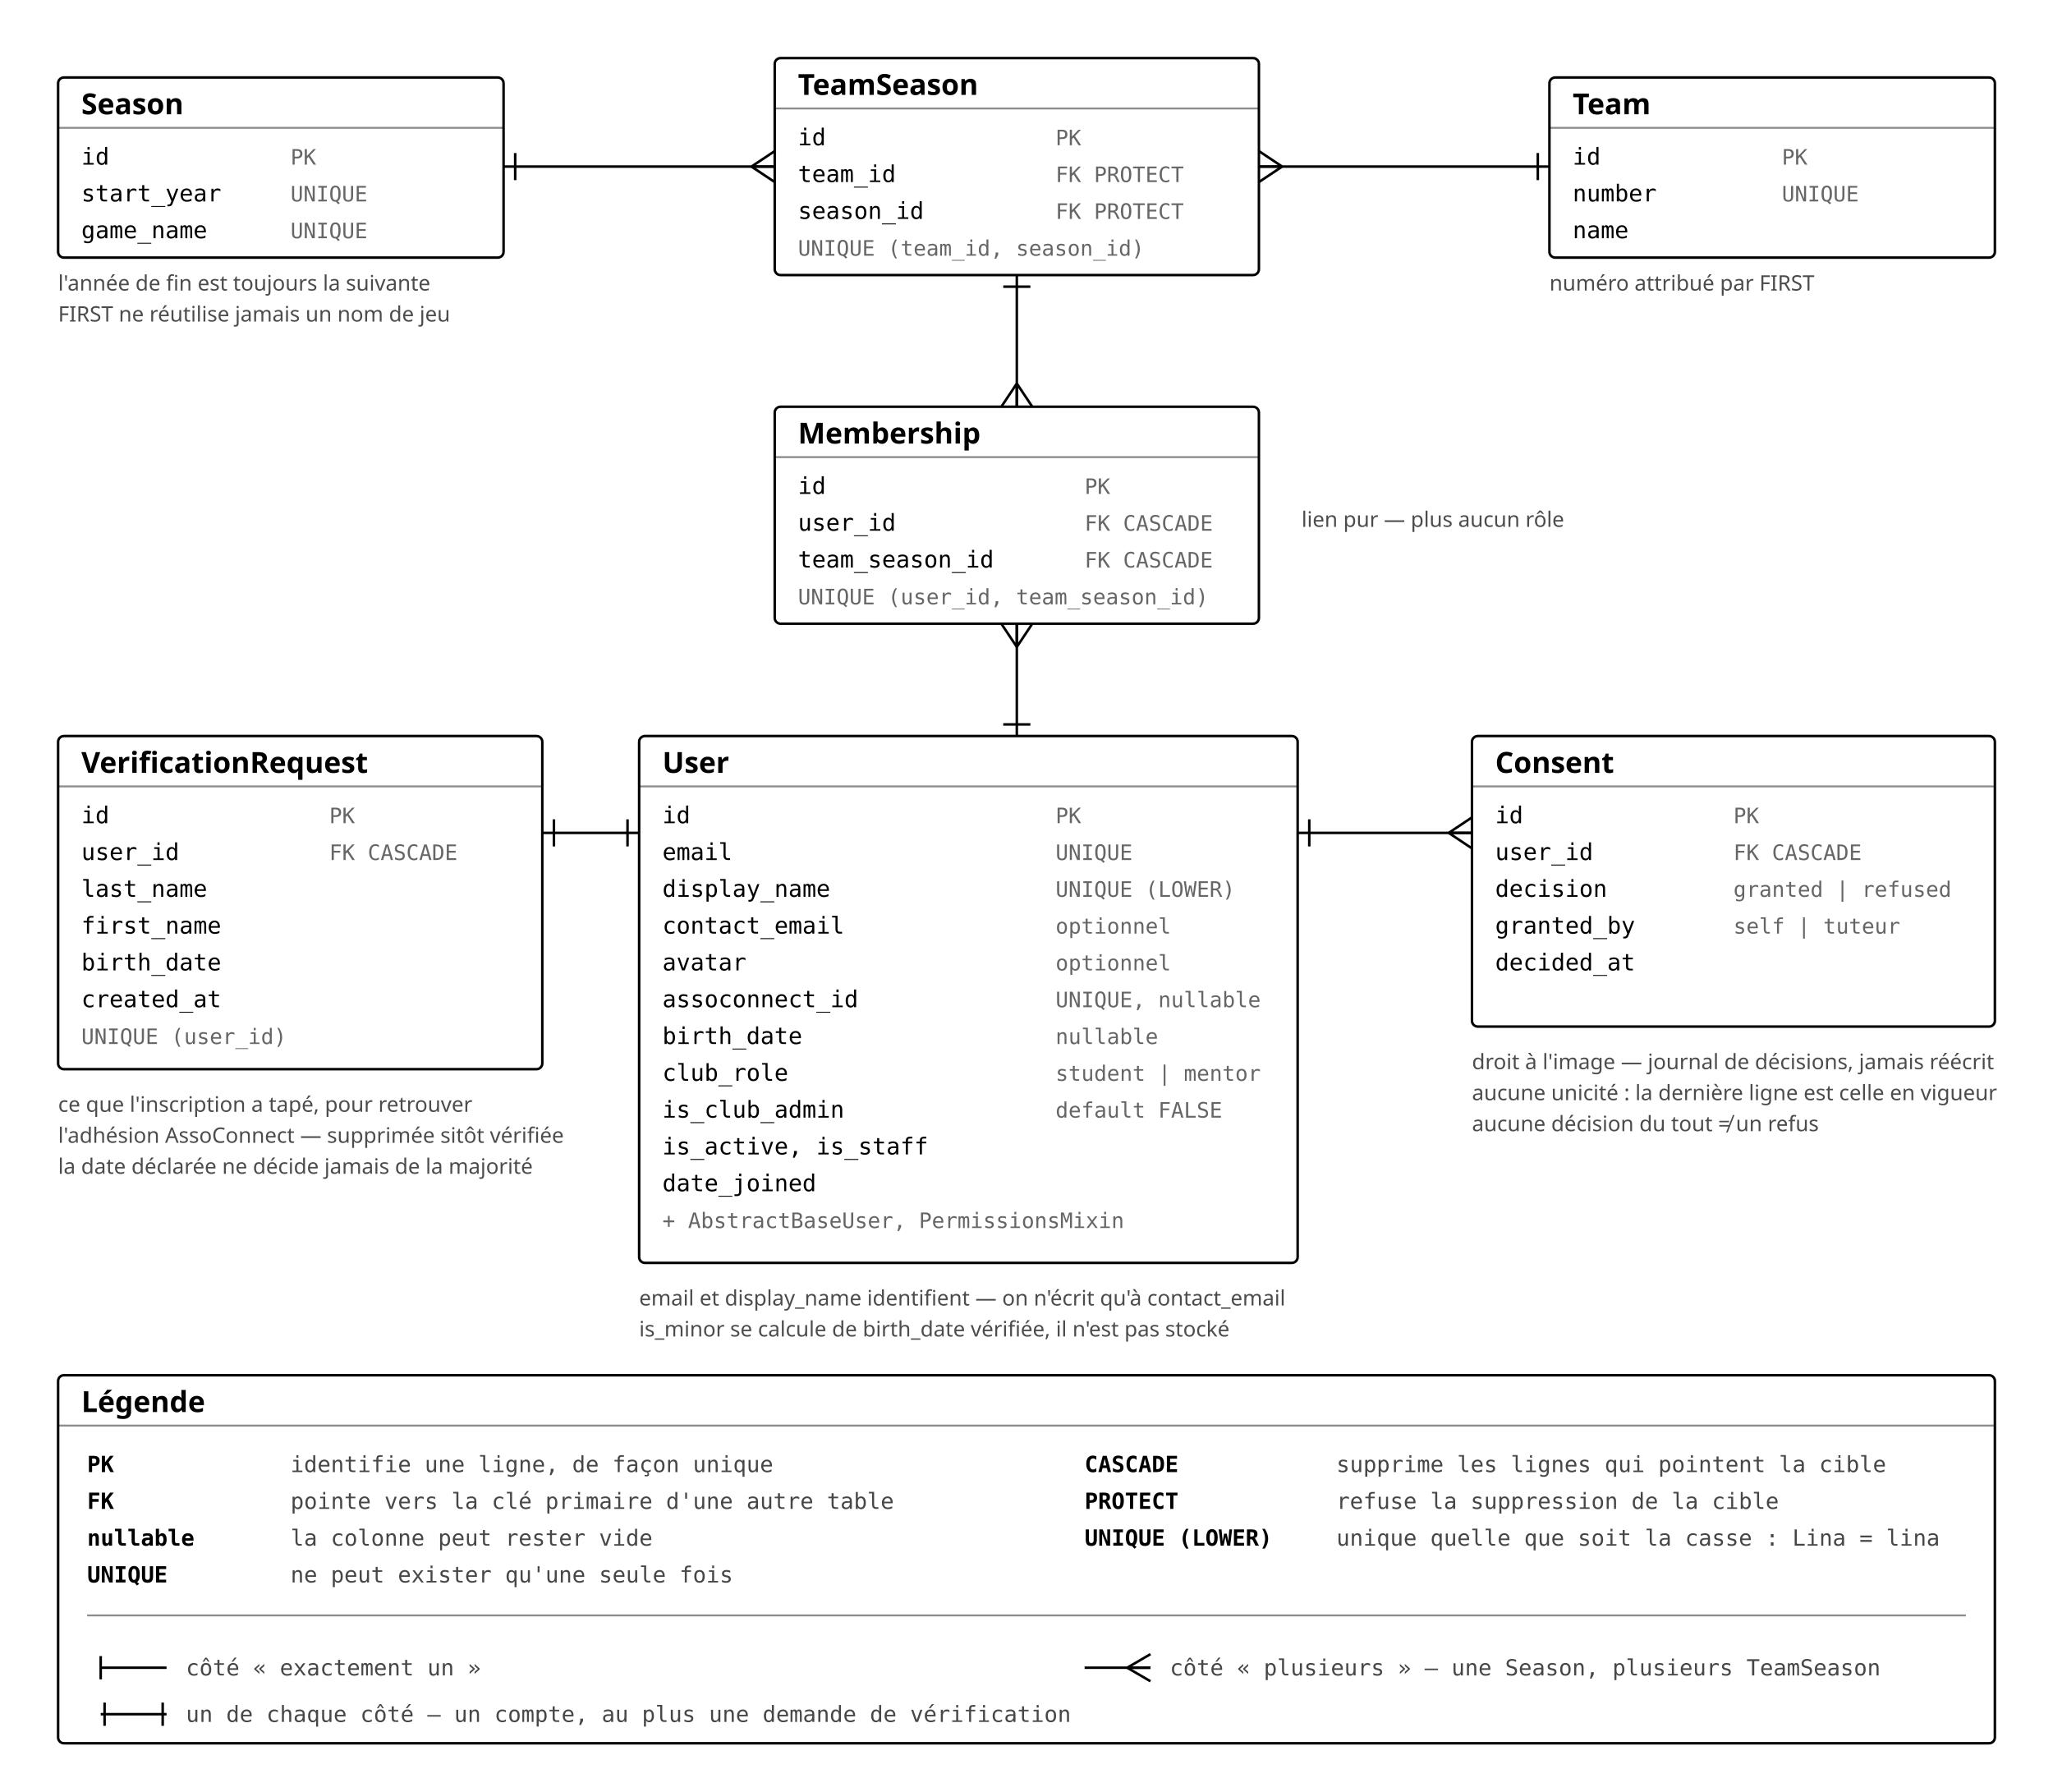
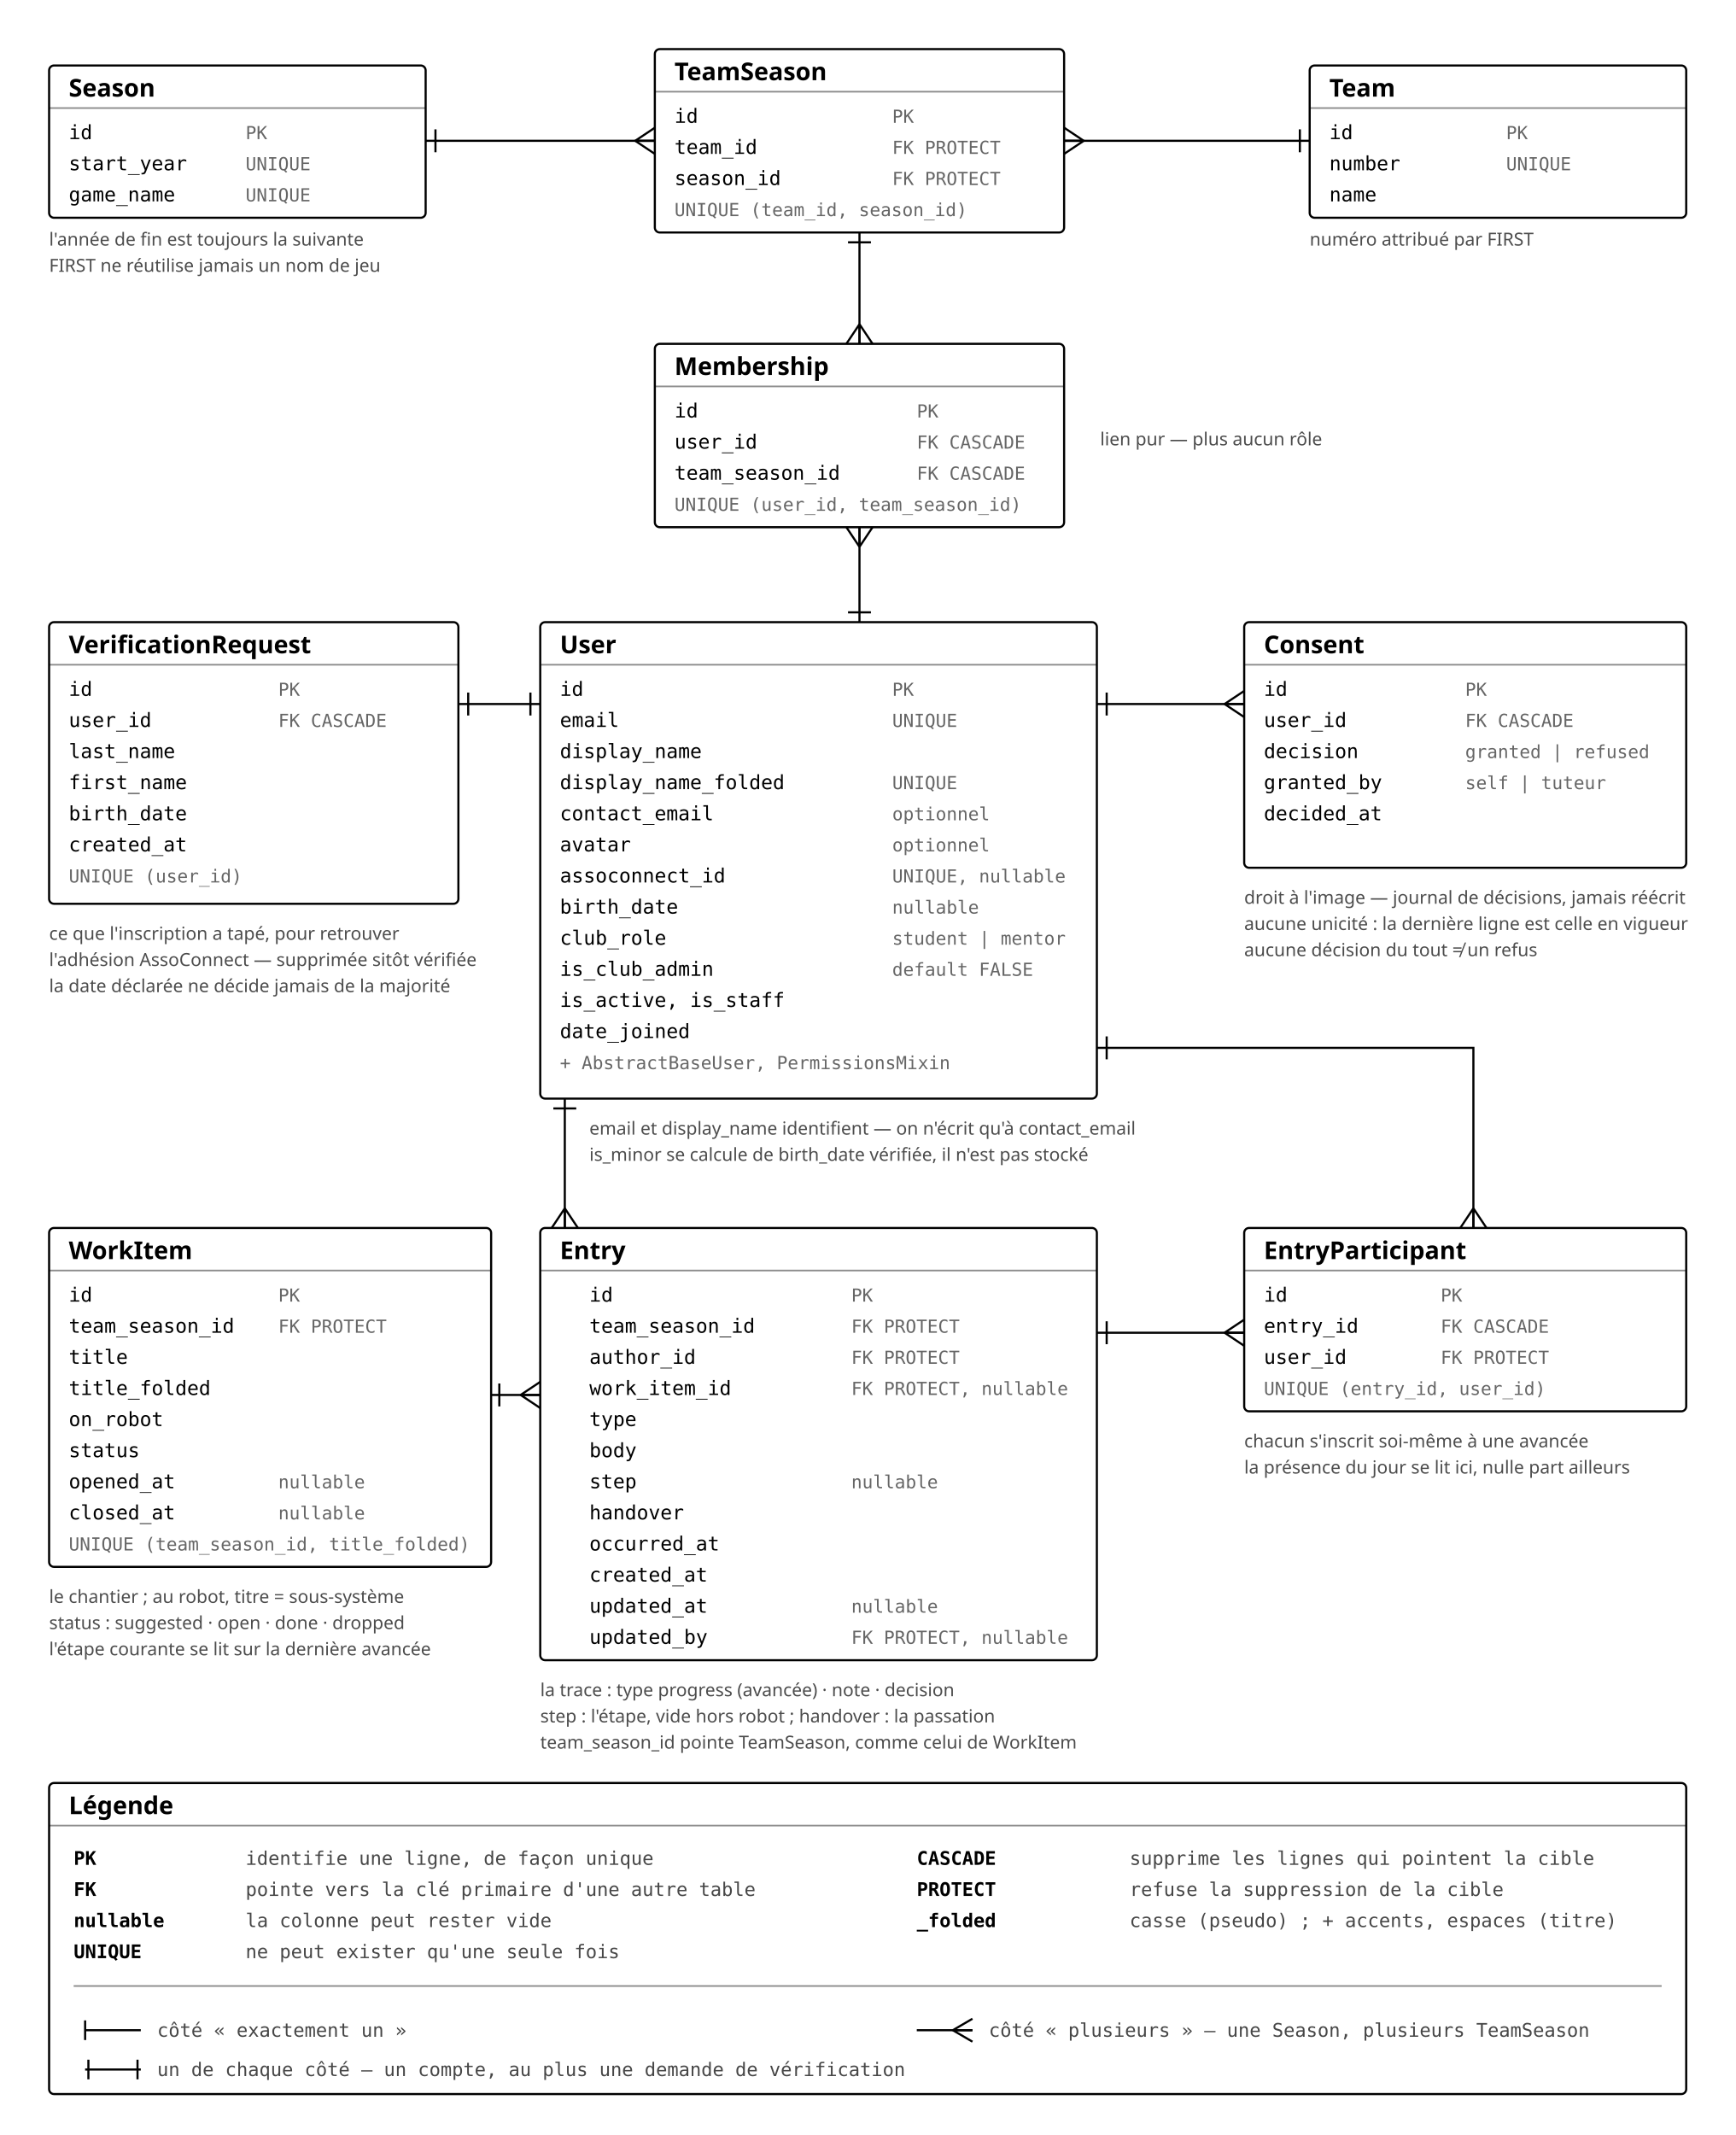
- <svg xmlns="http://www.w3.org/2000/svg" viewBox="0 0 1060 925" role="img" aria-labelledby="t d" font-family="IBM Plex Mono, ui-monospace, monospace">
+ <svg xmlns="http://www.w3.org/2000/svg" viewBox="0 0 1060 1304" role="img" aria-labelledby="t d" font-family="IBM Plex Mono, ui-monospace, monospace">
  <style>
    .bx   { fill:none; stroke:currentColor; stroke-width:1.3 }
    .sep  { stroke:currentColor; stroke-width:1; opacity:.45 }
    .ttl  { font-family:"IBM Plex Sans Condensed",system-ui,sans-serif;
            font-size:15px; font-weight:700; fill:currentColor }
    .col  { font-size:12px; fill:currentColor }
    .ann  { font-size:11px; fill:currentColor; opacity:.6 }
    .lnk  { stroke:currentColor; stroke-width:1.3; fill:none }
    .crow { stroke:currentColor; stroke-width:1.3; fill:none }
    .cap  { font-family:"IBM Plex Sans Condensed",system-ui,sans-serif;
            font-size:11px; fill:currentColor; opacity:.7 }
    .lgt  { font-size:11.5px; fill:currentColor; font-weight:600 }
    .lgd  { font-size:11.5px; fill:currentColor; opacity:.72 }
  </style>
  <rect class="bx" x="30" y="40" width="230" height="93" rx="3" />
  <line class="sep" x1="30" y1="66" x2="260" y2="66" />
  <text class="ttl" x="42" y="59">Season</text>
  <text class="col" x="42" y="85">id</text>
  <text class="ann" x="150" y="85">PK</text>
  <text class="col" x="42" y="104">start_year</text>
  <text class="ann" x="150" y="104">UNIQUE</text>
  <text class="col" x="42" y="123">game_name</text>
  <text class="ann" x="150" y="123">UNIQUE</text>
  <text class="cap" x="30" y="150">l'année de fin est toujours la suivante</text>
  <text class="cap" x="30" y="166">FIRST ne réutilise jamais un nom de jeu</text>
  <rect class="bx" x="400" y="30" width="250" height="112" rx="3" />
  <line class="sep" x1="400" y1="56" x2="650" y2="56" />
  <text class="ttl" x="412" y="49">TeamSeason</text>
  <text class="col" x="412" y="75">id</text>
  <text class="ann" x="545" y="75">PK</text>
  <text class="col" x="412" y="94">team_id</text>
  <text class="ann" x="545" y="94">FK PROTECT</text>
  <text class="col" x="412" y="113">season_id</text>
  <text class="ann" x="545" y="113">FK PROTECT</text>
  <text class="ann" x="412" y="132">UNIQUE (team_id, season_id)</text>
  <rect class="bx" x="800" y="40" width="230" height="93" rx="3" />
  <line class="sep" x1="800" y1="66" x2="1030" y2="66" />
  <text class="ttl" x="812" y="59">Team</text>
  <text class="col" x="812" y="85">id</text>
  <text class="ann" x="920" y="85">PK</text>
  <text class="col" x="812" y="104">number</text>
  <text class="ann" x="920" y="104">UNIQUE</text>
  <text class="col" x="812" y="123">name</text>
  <text class="cap" x="800" y="150">numéro attribué par FIRST</text>
  <rect class="bx" x="400" y="210" width="250" height="112" rx="3" />
  <line class="sep" x1="400" y1="236" x2="650" y2="236" />
  <text class="ttl" x="412" y="229">Membership</text>
  <text class="col" x="412" y="255">id</text>
  <text class="ann" x="560" y="255">PK</text>
  <text class="col" x="412" y="274">user_id</text>
  <text class="ann" x="560" y="274">FK CASCADE</text>
  <text class="col" x="412" y="293">team_season_id</text>
  <text class="ann" x="560" y="293">FK CASCADE</text>
  <text class="ann" x="412" y="312">UNIQUE (user_id, team_season_id)</text>
  <text class="cap" x="672" y="272">lien pur — plus aucun rôle</text>
  <rect class="bx" x="30" y="380" width="250" height="172" rx="3" />
  <line class="sep" x1="30" y1="406" x2="280" y2="406" />
  <text class="ttl" x="42" y="399">VerificationRequest</text>
  <text class="col" x="42" y="425">id</text>
  <text class="ann" x="170" y="425">PK</text>
  <text class="col" x="42" y="444">user_id</text>
  <text class="ann" x="170" y="444">FK CASCADE</text>
  <text class="col" x="42" y="463">last_name</text>
  <text class="col" x="42" y="482">first_name</text>
  <text class="col" x="42" y="501">birth_date</text>
  <text class="col" x="42" y="520">created_at</text>
  <text class="ann" x="42" y="539">UNIQUE (user_id)</text>
  <text class="cap" x="30" y="574">ce que l'inscription a tapé, pour retrouver</text>
  <text class="cap" x="30" y="590">l'adhésion AssoConnect — supprimée sitôt vérifiée</text>
  <text class="cap" x="30" y="606">la date déclarée ne décide jamais de la majorité</text>
-   <rect class="bx" x="330" y="380" width="340" height="272" rx="3" />
+   <rect class="bx" x="330" y="380" width="340" height="291" rx="3" />
  <line class="sep" x1="330" y1="406" x2="670" y2="406" />
  <text class="ttl" x="342" y="399">User</text>
  <text class="col" x="342" y="425">id</text>
  <text class="ann" x="545" y="425">PK</text>
  <text class="col" x="342" y="444">email</text>
  <text class="ann" x="545" y="444">UNIQUE</text>
  <text class="col" x="342" y="463">display_name</text>
-   <text class="ann" x="545" y="463">UNIQUE (LOWER)</text>
-   <text class="col" x="342" y="482">contact_email</text>
-   <text class="ann" x="545" y="482">optionnel</text>
-   <text class="col" x="342" y="501">avatar</text>
+   <text class="col" x="342" y="482">display_name_folded</text>
+   <text class="ann" x="545" y="482">UNIQUE</text>
+   <text class="col" x="342" y="501">contact_email</text>
  <text class="ann" x="545" y="501">optionnel</text>
-   <text class="col" x="342" y="520">assoconnect_id</text>
-   <text class="ann" x="545" y="520">UNIQUE, nullable</text>
-   <text class="col" x="342" y="539">birth_date</text>
-   <text class="ann" x="545" y="539">nullable</text>
-   <text class="col" x="342" y="558">club_role</text>
-   <text class="ann" x="545" y="558">student | mentor</text>
-   <text class="col" x="342" y="577">is_club_admin</text>
-   <text class="ann" x="545" y="577">default FALSE</text>
-   <text class="col" x="342" y="596">is_active, is_staff</text>
-   <text class="col" x="342" y="615">date_joined</text>
-   <text class="ann" x="342" y="634">+ AbstractBaseUser, PermissionsMixin</text>
-   <text class="cap" x="330" y="674">email et display_name identifient — on n'écrit qu'à contact_email</text>
-   <text class="cap" x="330" y="690">is_minor se calcule de birth_date vérifiée, il n'est pas stocké</text>
+   <text class="col" x="342" y="520">avatar</text>
+   <text class="ann" x="545" y="520">optionnel</text>
+   <text class="col" x="342" y="539">assoconnect_id</text>
+   <text class="ann" x="545" y="539">UNIQUE, nullable</text>
+   <text class="col" x="342" y="558">birth_date</text>
+   <text class="ann" x="545" y="558">nullable</text>
+   <text class="col" x="342" y="577">club_role</text>
+   <text class="ann" x="545" y="577">student | mentor</text>
+   <text class="col" x="342" y="596">is_club_admin</text>
+   <text class="ann" x="545" y="596">default FALSE</text>
+   <text class="col" x="342" y="615">is_active, is_staff</text>
+   <text class="col" x="342" y="634">date_joined</text>
+   <text class="ann" x="342" y="653">+ AbstractBaseUser, PermissionsMixin</text>
+   <text class="cap" x="360" y="693">email et display_name identifient — on n'écrit qu'à contact_email</text>
+   <text class="cap" x="360" y="709">is_minor se calcule de birth_date vérifiée, il n'est pas stocké</text>
  <rect class="bx" x="760" y="380" width="270" height="150" rx="3" />
  <line class="sep" x1="760" y1="406" x2="1030" y2="406" />
  <text class="ttl" x="772" y="399">Consent</text>
  <text class="col" x="772" y="425">id</text>
  <text class="ann" x="895" y="425">PK</text>
  <text class="col" x="772" y="444">user_id</text>
  <text class="ann" x="895" y="444">FK CASCADE</text>
  <text class="col" x="772" y="463">decision</text>
  <text class="ann" x="895" y="463">granted | refused</text>
  <text class="col" x="772" y="482">granted_by</text>
  <text class="ann" x="895" y="482">self | tuteur</text>
  <text class="col" x="772" y="501">decided_at</text>
  <text class="cap" x="760" y="552">droit à l'image — journal de décisions, jamais réécrit</text>
  <text class="cap" x="760" y="568">aucune unicité : la dernière ligne est celle en vigueur</text>
  <text class="cap" x="760" y="584">aucune décision du tout ≠ un refus</text>
  <line class="lnk" x1="260" y1="86" x2="400" y2="86" />
  <line class="crow" x1="266" y1="79" x2="266" y2="93" />
  <path class="crow" d="M388,86 L400,78 M388,86 L400,86 M388,86 L400,94" />
  <line class="lnk" x1="650" y1="86" x2="800" y2="86" />
  <line class="crow" x1="794" y1="79" x2="794" y2="93" />
  <path class="crow" d="M662,86 L650,78 M662,86 L650,86 M662,86 L650,94" />
  <line class="lnk" x1="525" y1="142" x2="525" y2="210" />
  <line class="crow" x1="518" y1="148" x2="532" y2="148" />
  <path class="crow" d="M525,198 L517,210 M525,198 L525,210 M525,198 L533,210" />
  <line class="lnk" x1="525" y1="322" x2="525" y2="380" />
  <line class="crow" x1="518" y1="374" x2="532" y2="374" />
  <path class="crow" d="M525,334 L517,322 M525,334 L525,322 M525,334 L533,322" />
  <line class="lnk" x1="670" y1="430" x2="760" y2="430" />
  <line class="crow" x1="676" y1="423" x2="676" y2="437" />
  <path class="crow" d="M748,430 L760,422 M748,430 L760,430 M748,430 L760,438" />
  <line class="lnk" x1="280" y1="430" x2="330" y2="430" />
  <line class="crow" x1="286" y1="423" x2="286" y2="437" />
  <line class="crow" x1="324" y1="423" x2="324" y2="437" />
-   <rect class="bx" x="30" y="710" width="1000" height="190" rx="3" />
-   <line class="sep" x1="30" y1="736" x2="1030" y2="736" />
-   <text class="ttl" x="42" y="729">Légende</text>
-   <text class="lgt" x="45" y="760">PK</text>
-   <text class="lgd" x="150" y="760">identifie une ligne, de façon unique</text>
-   <text class="lgt" x="45" y="779">FK</text>
-   <text class="lgd" x="150" y="779">pointe vers la clé primaire d'une autre table</text>
-   <text class="lgt" x="45" y="798">nullable</text>
-   <text class="lgd" x="150" y="798">la colonne peut rester vide</text>
-   <text class="lgt" x="45" y="817">UNIQUE</text>
-   <text class="lgd" x="150" y="817">ne peut exister qu'une seule fois</text>
-   <text class="lgt" x="560" y="760">CASCADE</text>
-   <text class="lgd" x="690" y="760">supprime les lignes qui pointent la cible</text>
-   <text class="lgt" x="560" y="779">PROTECT</text>
-   <text class="lgd" x="690" y="779">refuse la suppression de la cible</text>
-   <text class="lgt" x="560" y="798">UNIQUE (LOWER)</text>
-   <text class="lgd" x="690" y="798">unique quelle que soit la casse : Lina = lina</text>
-   <line class="sep" x1="45" y1="834" x2="1015" y2="834" />
-   <line class="crow" x1="52" y1="855" x2="52" y2="867" />
-   <line class="lnk" x1="52" y1="861" x2="86" y2="861" />
-   <text class="lgd" x="96" y="865">côté « exactement un »</text>
-   <line class="lnk" x1="560" y1="861" x2="594" y2="861" />
-   <path class="crow" d="M582,861 L594,854 M582,861 L594,861 M582,861 L594,868" />
-   <text class="lgd" x="604" y="865">côté « plusieurs » — une Season, plusieurs TeamSeason</text>
-   <line class="lnk" x1="52" y1="885" x2="86" y2="885" />
-   <line class="crow" x1="54" y1="879" x2="54" y2="891" />
-   <line class="crow" x1="84" y1="879" x2="84" y2="891" />
-   <text class="lgd" x="96" y="889">un de chaque côté — un compte, au plus une demande de vérification</text>
+   <rect class="bx" x="30" y="750" width="270" height="207" rx="3" />
+   <line class="sep" x1="30" y1="776" x2="300" y2="776" />
+   <text class="ttl" x="42" y="769">WorkItem</text>
+   <text class="col" x="42" y="795">id</text>
+   <text class="ann" x="170" y="795">PK</text>
+   <text class="col" x="42" y="814">team_season_id</text>
+   <text class="ann" x="170" y="814">FK PROTECT</text>
+   <text class="col" x="42" y="833">title</text>
+   <text class="col" x="42" y="852">title_folded</text>
+   <text class="col" x="42" y="871">on_robot</text>
+   <text class="col" x="42" y="890">status</text>
+   <text class="col" x="42" y="909">opened_at</text>
+   <text class="ann" x="170" y="909">nullable</text>
+   <text class="col" x="42" y="928">closed_at</text>
+   <text class="ann" x="170" y="928">nullable</text>
+   <text class="ann" x="42" y="947">UNIQUE (team_season_id, title_folded)</text>
+   <text class="cap" x="30" y="979">le chantier ; au robot, titre = sous-système</text>
+   <text class="cap" x="30" y="995">status : suggested · open · done · dropped</text>
+   <text class="cap" x="30" y="1011">l'étape courante se lit sur la dernière avancée</text>
+   <rect class="bx" x="330" y="750" width="340" height="264" rx="3" />
+   <line class="sep" x1="330" y1="776" x2="670" y2="776" />
+   <text class="ttl" x="342" y="769">Entry</text>
+   <text class="col" x="360" y="795">id</text>
+   <text class="ann" x="520" y="795">PK</text>
+   <text class="col" x="360" y="814">team_season_id</text>
+   <text class="ann" x="520" y="814">FK PROTECT</text>
+   <text class="col" x="360" y="833">author_id</text>
+   <text class="ann" x="520" y="833">FK PROTECT</text>
+   <text class="col" x="360" y="852">work_item_id</text>
+   <text class="ann" x="520" y="852">FK PROTECT, nullable</text>
+   <text class="col" x="360" y="871">type</text>
+   <text class="col" x="360" y="890">body</text>
+   <text class="col" x="360" y="909">step</text>
+   <text class="ann" x="520" y="909">nullable</text>
+   <text class="col" x="360" y="928">handover</text>
+   <text class="col" x="360" y="947">occurred_at</text>
+   <text class="col" x="360" y="966">created_at</text>
+   <text class="col" x="360" y="985">updated_at</text>
+   <text class="ann" x="520" y="985">nullable</text>
+   <text class="col" x="360" y="1004">updated_by</text>
+   <text class="ann" x="520" y="1004">FK PROTECT, nullable</text>
+   <text class="cap" x="330" y="1036">la trace : type progress (avancée) · note · decision</text>
+   <text class="cap" x="330" y="1052">step : l'étape, vide hors robot ; handover : la passation</text>
+   <text class="cap" x="330" y="1068">team_season_id pointe TeamSeason, comme celui de WorkItem</text>
+   <rect class="bx" x="760" y="750" width="270" height="112" rx="3" />
+   <line class="sep" x1="760" y1="776" x2="1030" y2="776" />
+   <text class="ttl" x="772" y="769">EntryParticipant</text>
+   <text class="col" x="772" y="795">id</text>
+   <text class="ann" x="880" y="795">PK</text>
+   <text class="col" x="772" y="814">entry_id</text>
+   <text class="ann" x="880" y="814">FK CASCADE</text>
+   <text class="col" x="772" y="833">user_id</text>
+   <text class="ann" x="880" y="833">FK PROTECT</text>
+   <text class="ann" x="772" y="852">UNIQUE (entry_id, user_id)</text>
+   <text class="cap" x="760" y="884">chacun s'inscrit soi-même à une avancée</text>
+   <text class="cap" x="760" y="900">la présence du jour se lit ici, nulle part ailleurs</text>
+   <line class="lnk" x1="300" y1="852" x2="330" y2="852" />
+   <line class="crow" x1="305" y1="845" x2="305" y2="859" />
+   <path class="crow" d="M318,852 L330,844 M318,852 L330,852 M318,852 L330,860" />
+   <line class="lnk" x1="670" y1="814" x2="760" y2="814" />
+   <line class="crow" x1="676" y1="807" x2="676" y2="821" />
+   <path class="crow" d="M748,814 L760,806 M748,814 L760,814 M748,814 L760,822" />
+   <line class="lnk" x1="345" y1="671" x2="345" y2="750" />
+   <line class="crow" x1="338" y1="677" x2="352" y2="677" />
+   <path class="crow" d="M345,738 L337,750 M345,738 L345,750 M345,738 L353,750" />
+   <path class="lnk" d="M670,640 H900 V750" />
+   <line class="crow" x1="676" y1="633" x2="676" y2="647" />
+   <path class="crow" d="M900,738 L892,750 M900,738 L900,750 M900,738 L908,750" />
+   <rect class="bx" x="30" y="1089" width="1000" height="190" rx="3" />
+   <line class="sep" x1="30" y1="1115" x2="1030" y2="1115" />
+   <text class="ttl" x="42" y="1108">Légende</text>
+   <text class="lgt" x="45" y="1139">PK</text>
+   <text class="lgd" x="150" y="1139">identifie une ligne, de façon unique</text>
+   <text class="lgt" x="45" y="1158">FK</text>
+   <text class="lgd" x="150" y="1158">pointe vers la clé primaire d'une autre table</text>
+   <text class="lgt" x="45" y="1177">nullable</text>
+   <text class="lgd" x="150" y="1177">la colonne peut rester vide</text>
+   <text class="lgt" x="45" y="1196">UNIQUE</text>
+   <text class="lgd" x="150" y="1196">ne peut exister qu'une seule fois</text>
+   <text class="lgt" x="560" y="1139">CASCADE</text>
+   <text class="lgd" x="690" y="1139">supprime les lignes qui pointent la cible</text>
+   <text class="lgt" x="560" y="1158">PROTECT</text>
+   <text class="lgd" x="690" y="1158">refuse la suppression de la cible</text>
+   <text class="lgt" x="560" y="1177">_folded</text>
+   <text class="lgd" x="690" y="1177">casse (pseudo) ; + accents, espaces (titre)</text>
+   <line class="sep" x1="45" y1="1213" x2="1015" y2="1213" />
+   <line class="crow" x1="52" y1="1234" x2="52" y2="1246" />
+   <line class="lnk" x1="52" y1="1240" x2="86" y2="1240" />
+   <text class="lgd" x="96" y="1244">côté « exactement un »</text>
+   <line class="lnk" x1="560" y1="1240" x2="594" y2="1240" />
+   <path class="crow" d="M582,1240 L594,1233 M582,1240 L594,1240 M582,1240 L594,1247" />
+   <text class="lgd" x="604" y="1244">côté « plusieurs » — une Season, plusieurs TeamSeason</text>
+   <line class="lnk" x1="52" y1="1264" x2="86" y2="1264" />
+   <line class="crow" x1="54" y1="1258" x2="54" y2="1270" />
+   <line class="crow" x1="84" y1="1258" x2="84" y2="1270" />
+   <text class="lgd" x="96" y="1268">un de chaque côté — un compte, au plus une demande de vérification</text>
</svg>
